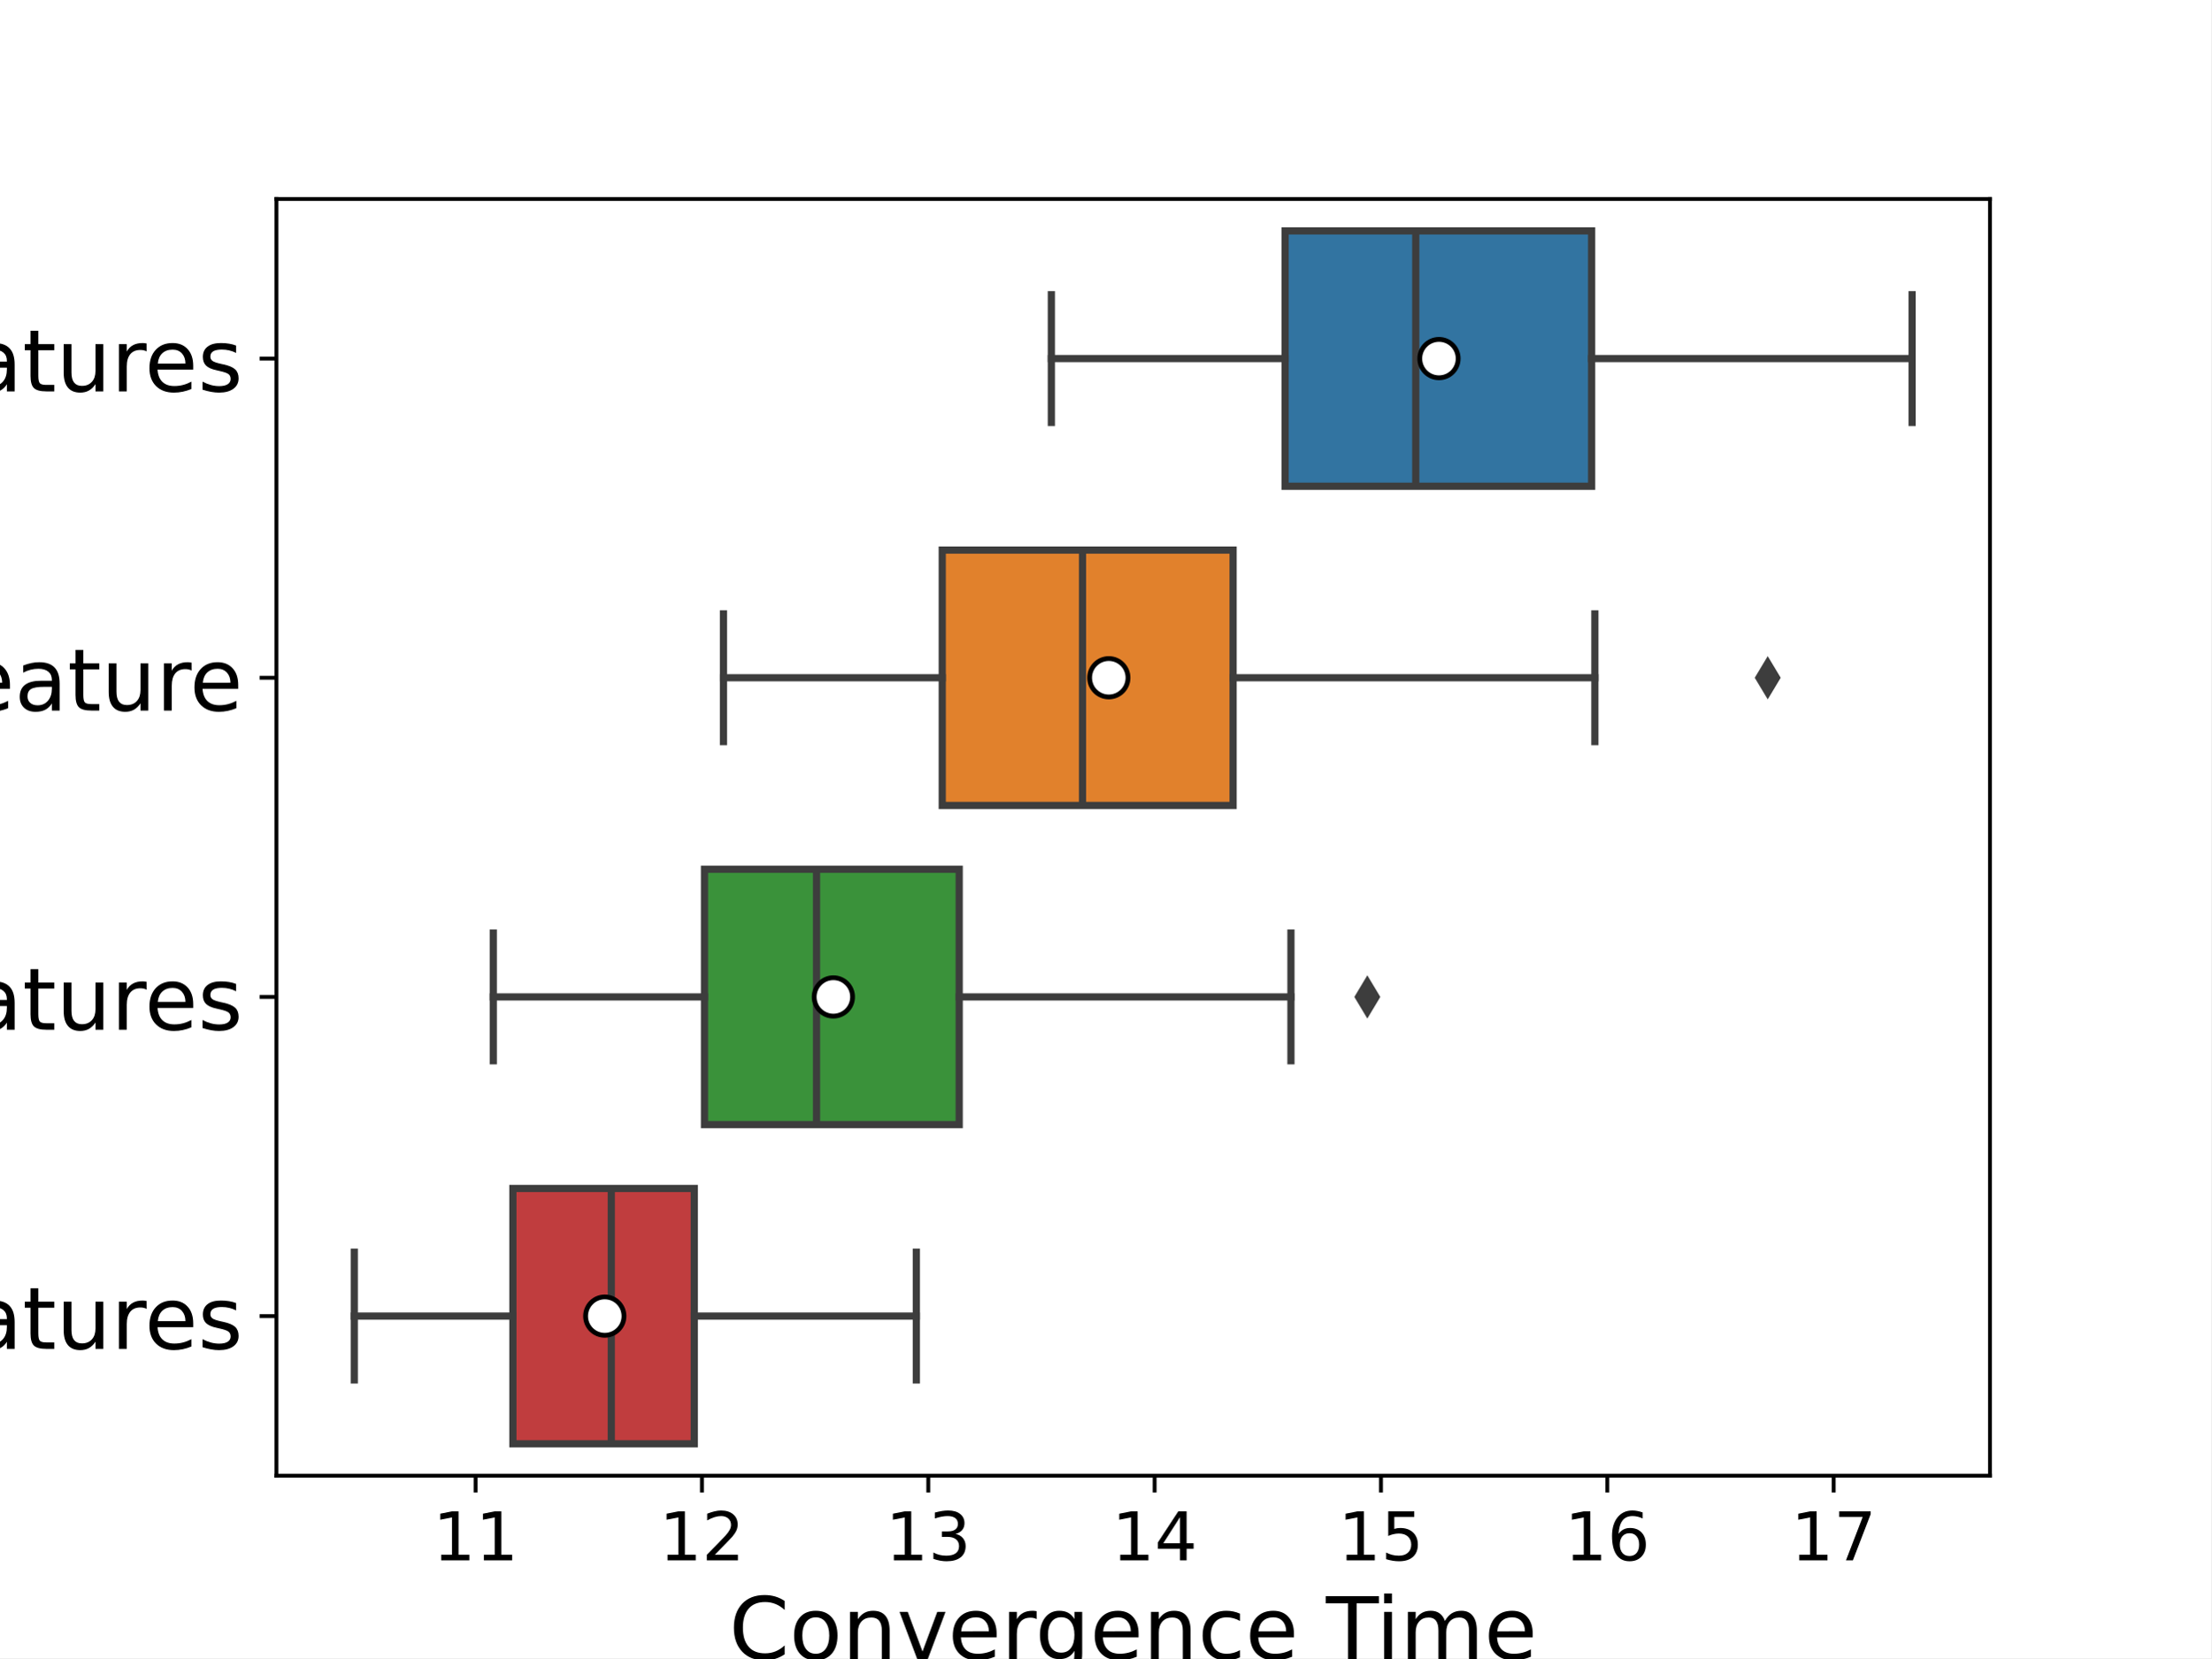
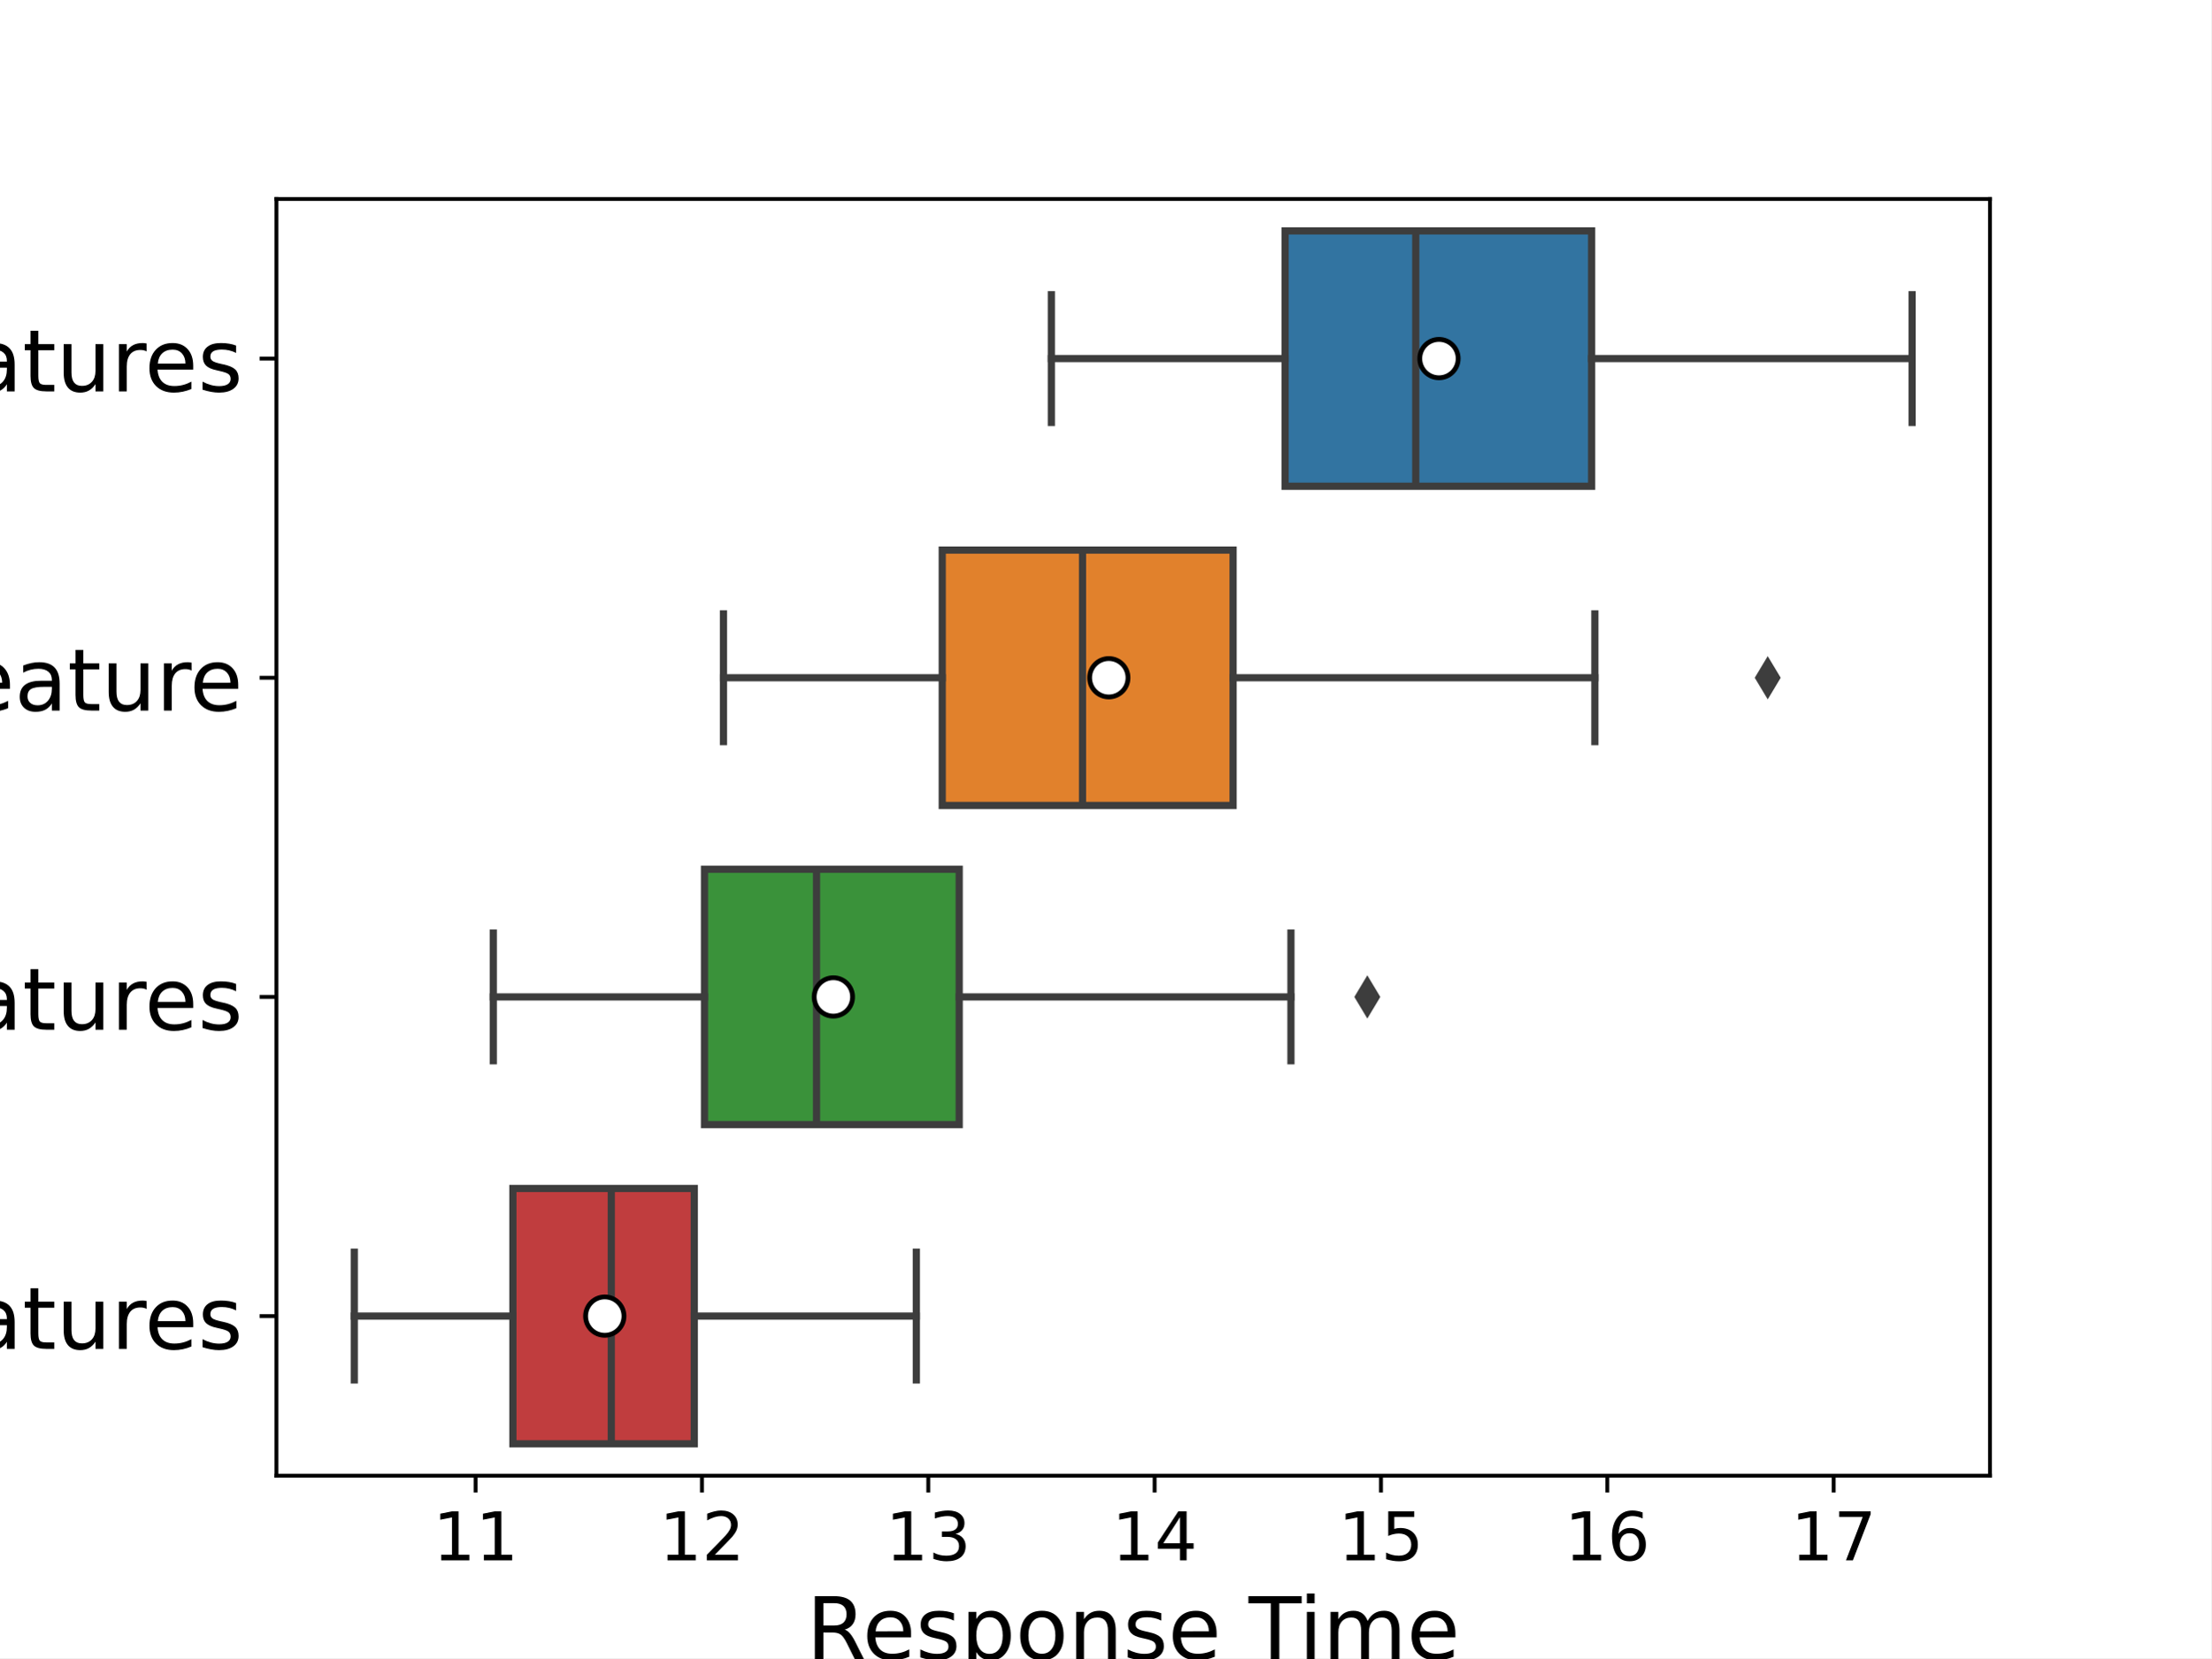
<svg xmlns="http://www.w3.org/2000/svg" xmlns:xlink="http://www.w3.org/1999/xlink" width="460.8pt" height="345.6pt" viewBox="0 0 460.8 345.6" version="1.1">
  <defs>
    <style type="text/css">*{stroke-linejoin: round; stroke-linecap: butt}</style>
  </defs>
  <g id="figure_1">
    <g id="patch_1">
      <path d="M 0 345.6  L 460.8 345.6  L 460.8 0  L 0 0  z " style="fill: #ffffff" />
    </g>
    <g id="axes_1">
      <g id="patch_2">
        <path d="M 57.6 307.584  L 414.72 307.584  L 414.72 41.472  L 57.6 41.472  z " style="fill: #ffffff" />
      </g>
      <g id="patch_3">
-         <path d="M 267.825 48.125  L 267.825 101.347  L 331.7 101.347  L 331.7 48.125  L 267.825 48.125  z " clip-path="url(#p9c82fa0fe7)" style="fill: #3274a1; stroke: #3d3d3d; stroke-width: 1.5; stroke-linejoin: miter" />
+         <path d="M 267.825 48.125  L 267.825 101.347  L 331.7 101.347  L 331.7 48.125  L 267.825 48.125  z " clip-path="url(#pb23cc6aadb)" style="fill: #3274a1; stroke: #3d3d3d; stroke-width: 1.5; stroke-linejoin: miter" />
      </g>
      <g id="patch_4">
-         <path d="M 196.365 114.653  L 196.365 167.875  L 256.979 167.875  L 256.979 114.653  L 196.365 114.653  z " clip-path="url(#p9c82fa0fe7)" style="fill: #e1812c; stroke: #3d3d3d; stroke-width: 1.5; stroke-linejoin: miter" />
+         <path d="M 196.365 114.653  L 196.365 167.875  L 256.979 167.875  L 256.979 114.653  L 196.365 114.653  z " clip-path="url(#pb23cc6aadb)" style="fill: #e1812c; stroke: #3d3d3d; stroke-width: 1.5; stroke-linejoin: miter" />
      </g>
      <g id="patch_5">
-         <path d="M 146.815 181.181  L 146.815 234.403  L 199.903 234.403  L 199.903 181.181  L 146.815 181.181  z " clip-path="url(#p9c82fa0fe7)" style="fill: #3a923a; stroke: #3d3d3d; stroke-width: 1.5; stroke-linejoin: miter" />
+         <path d="M 146.815 181.181  L 146.815 234.403  L 199.903 234.403  L 199.903 181.181  L 146.815 181.181  z " clip-path="url(#pb23cc6aadb)" style="fill: #3a923a; stroke: #3d3d3d; stroke-width: 1.5; stroke-linejoin: miter" />
      </g>
      <g id="patch_6">
-         <path d="M 106.883 247.709  L 106.883 300.931  L 144.688 300.931  L 144.688 247.709  L 106.883 247.709  z " clip-path="url(#p9c82fa0fe7)" style="fill: #c03d3e; stroke: #3d3d3d; stroke-width: 1.5; stroke-linejoin: miter" />
+         <path d="M 106.883 247.709  L 106.883 300.931  L 144.688 300.931  L 144.688 247.709  L 106.883 247.709  z " clip-path="url(#pb23cc6aadb)" style="fill: #c03d3e; stroke: #3d3d3d; stroke-width: 1.5; stroke-linejoin: miter" />
      </g>
      <g id="matplotlib.axis_1">
        <g id="xtick_1">
          <g id="line2d_1">
            <defs>
-               <path id="m4e027e19ad" d="M 0 0  L 0 3.5  " style="stroke: #000000; stroke-width: 0.8" />
+               <path id="m95df62f282" d="M 0 0  L 0 3.5  " style="stroke: #000000; stroke-width: 0.8" />
            </defs>
            <g>
-               <use xlink:href="#m4e027e19ad" x="99.107" y="307.584" style="stroke: #000000; stroke-width: 0.8" />
+               <use xlink:href="#m95df62f282" x="99.107" y="307.584" style="stroke: #000000; stroke-width: 0.8" />
            </g>
          </g>
          <g id="text_1">
            <g transform="translate(90.19972 325.2218) scale(0.14 -0.14)">
              <defs>
                <path id="DejaVuSans-31" d="M 794 531  L 1825 531  L 1825 4091  L 703 3866  L 703 4441  L 1819 4666  L 2450 4666  L 2450 531  L 3481 531  L 3481 0  L 794 0  L 794 531  z " transform="scale(0.015625)" />
              </defs>
              <use xlink:href="#DejaVuSans-31" />
              <use xlink:href="#DejaVuSans-31" x="63.623" />
            </g>
          </g>
        </g>
        <g id="xtick_2">
          <g id="line2d_2">
            <g>
-               <use xlink:href="#m4e027e19ad" x="146.28" y="307.584" style="stroke: #000000; stroke-width: 0.8" />
+               <use xlink:href="#m95df62f282" x="146.28" y="307.584" style="stroke: #000000; stroke-width: 0.8" />
            </g>
          </g>
          <g id="text_2">
            <g transform="translate(137.3729 325.2218) scale(0.14 -0.14)">
              <defs>
                <path id="DejaVuSans-32" d="M 1228 531  L 3431 531  L 3431 0  L 469 0  L 469 531  Q 828 903 1448 1529  Q 2069 2156 2228 2338  Q 2531 2678 2651 2914  Q 2772 3150 2772 3378  Q 2772 3750 2511 3984  Q 2250 4219 1831 4219  Q 1534 4219 1204 4116  Q 875 4013 500 3803  L 500 4441  Q 881 4594 1212 4672  Q 1544 4750 1819 4750  Q 2544 4750 2975 4387  Q 3406 4025 3406 3419  Q 3406 3131 3298 2873  Q 3191 2616 2906 2266  Q 2828 2175 2409 1742  Q 1991 1309 1228 531  z " transform="scale(0.015625)" />
              </defs>
              <use xlink:href="#DejaVuSans-31" />
              <use xlink:href="#DejaVuSans-32" x="63.623" />
            </g>
          </g>
        </g>
        <g id="xtick_3">
          <g id="line2d_3">
            <g>
-               <use xlink:href="#m4e027e19ad" x="193.454" y="307.584" style="stroke: #000000; stroke-width: 0.8" />
+               <use xlink:href="#m95df62f282" x="193.454" y="307.584" style="stroke: #000000; stroke-width: 0.8" />
            </g>
          </g>
          <g id="text_3">
            <g transform="translate(184.546 325.2218) scale(0.14 -0.14)">
              <defs>
                <path id="DejaVuSans-33" d="M 2597 2516  Q 3050 2419 3304 2112  Q 3559 1806 3559 1356  Q 3559 666 3084 287  Q 2609 -91 1734 -91  Q 1441 -91 1130 -33  Q 819 25 488 141  L 488 750  Q 750 597 1062 519  Q 1375 441 1716 441  Q 2309 441 2620 675  Q 2931 909 2931 1356  Q 2931 1769 2642 2001  Q 2353 2234 1838 2234  L 1294 2234  L 1294 2753  L 1863 2753  Q 2328 2753 2575 2939  Q 2822 3125 2822 3475  Q 2822 3834 2567 4026  Q 2313 4219 1838 4219  Q 1578 4219 1281 4162  Q 984 4106 628 3988  L 628 4550  Q 988 4650 1302 4700  Q 1616 4750 1894 4750  Q 2613 4750 3031 4423  Q 3450 4097 3450 3541  Q 3450 3153 3228 2886  Q 3006 2619 2597 2516  z " transform="scale(0.015625)" />
              </defs>
              <use xlink:href="#DejaVuSans-31" />
              <use xlink:href="#DejaVuSans-33" x="63.623" />
            </g>
          </g>
        </g>
        <g id="xtick_4">
          <g id="line2d_4">
            <g>
-               <use xlink:href="#m4e027e19ad" x="240.627" y="307.584" style="stroke: #000000; stroke-width: 0.8" />
+               <use xlink:href="#m95df62f282" x="240.627" y="307.584" style="stroke: #000000; stroke-width: 0.8" />
            </g>
          </g>
          <g id="text_4">
            <g transform="translate(231.7192 325.2218) scale(0.14 -0.14)">
              <defs>
                <path id="DejaVuSans-34" d="M 2419 4116  L 825 1625  L 2419 1625  L 2419 4116  z M 2253 4666  L 3047 4666  L 3047 1625  L 3713 1625  L 3713 1100  L 3047 1100  L 3047 0  L 2419 0  L 2419 1100  L 313 1100  L 313 1709  L 2253 4666  z " transform="scale(0.015625)" />
              </defs>
              <use xlink:href="#DejaVuSans-31" />
              <use xlink:href="#DejaVuSans-34" x="63.623" />
            </g>
          </g>
        </g>
        <g id="xtick_5">
          <g id="line2d_5">
            <g>
-               <use xlink:href="#m4e027e19ad" x="287.8" y="307.584" style="stroke: #000000; stroke-width: 0.8" />
+               <use xlink:href="#m95df62f282" x="287.8" y="307.584" style="stroke: #000000; stroke-width: 0.8" />
            </g>
          </g>
          <g id="text_5">
            <g transform="translate(278.8924 325.2218) scale(0.14 -0.14)">
              <defs>
                <path id="DejaVuSans-35" d="M 691 4666  L 3169 4666  L 3169 4134  L 1269 4134  L 1269 2991  Q 1406 3038 1543 3061  Q 1681 3084 1819 3084  Q 2600 3084 3056 2656  Q 3513 2228 3513 1497  Q 3513 744 3044 326  Q 2575 -91 1722 -91  Q 1428 -91 1123 -41  Q 819 9 494 109  L 494 744  Q 775 591 1075 516  Q 1375 441 1709 441  Q 2250 441 2565 725  Q 2881 1009 2881 1497  Q 2881 1984 2565 2268  Q 2250 2553 1709 2553  Q 1456 2553 1204 2497  Q 953 2441 691 2322  L 691 4666  z " transform="scale(0.015625)" />
              </defs>
              <use xlink:href="#DejaVuSans-31" />
              <use xlink:href="#DejaVuSans-35" x="63.623" />
            </g>
          </g>
        </g>
        <g id="xtick_6">
          <g id="line2d_6">
            <g>
-               <use xlink:href="#m4e027e19ad" x="334.973" y="307.584" style="stroke: #000000; stroke-width: 0.8" />
+               <use xlink:href="#m95df62f282" x="334.973" y="307.584" style="stroke: #000000; stroke-width: 0.8" />
            </g>
          </g>
          <g id="text_6">
            <g transform="translate(326.0655 325.2218) scale(0.14 -0.14)">
              <defs>
                <path id="DejaVuSans-36" d="M 2113 2584  Q 1688 2584 1439 2293  Q 1191 2003 1191 1497  Q 1191 994 1439 701  Q 1688 409 2113 409  Q 2538 409 2786 701  Q 3034 994 3034 1497  Q 3034 2003 2786 2293  Q 2538 2584 2113 2584  z M 3366 4563  L 3366 3988  Q 3128 4100 2886 4159  Q 2644 4219 2406 4219  Q 1781 4219 1451 3797  Q 1122 3375 1075 2522  Q 1259 2794 1537 2939  Q 1816 3084 2150 3084  Q 2853 3084 3261 2657  Q 3669 2231 3669 1497  Q 3669 778 3244 343  Q 2819 -91 2113 -91  Q 1303 -91 875 529  Q 447 1150 447 2328  Q 447 3434 972 4092  Q 1497 4750 2381 4750  Q 2619 4750 2861 4703  Q 3103 4656 3366 4563  z " transform="scale(0.015625)" />
              </defs>
              <use xlink:href="#DejaVuSans-31" />
              <use xlink:href="#DejaVuSans-36" x="63.623" />
            </g>
          </g>
        </g>
        <g id="xtick_7">
          <g id="line2d_7">
            <g>
-               <use xlink:href="#m4e027e19ad" x="382.146" y="307.584" style="stroke: #000000; stroke-width: 0.8" />
+               <use xlink:href="#m95df62f282" x="382.146" y="307.584" style="stroke: #000000; stroke-width: 0.8" />
            </g>
          </g>
          <g id="text_7">
            <g transform="translate(373.2387 325.2218) scale(0.14 -0.14)">
              <defs>
                <path id="DejaVuSans-37" d="M 525 4666  L 3525 4666  L 3525 4397  L 1831 0  L 1172 0  L 2766 4134  L 525 4134  L 525 4666  z " transform="scale(0.015625)" />
              </defs>
              <use xlink:href="#DejaVuSans-31" />
              <use xlink:href="#DejaVuSans-37" x="63.623" />
            </g>
          </g>
        </g>
        <g id="text_8">
-           <g transform="translate(151.9355 345.8106) scale(0.18 -0.18)">
+           <g transform="translate(168.0539 345.8106) scale(0.18 -0.18)">
            <defs>
-               <path id="DejaVuSans-43" d="M 4122 4306  L 4122 3641  Q 3803 3938 3442 4084  Q 3081 4231 2675 4231  Q 1875 4231 1450 3742  Q 1025 3253 1025 2328  Q 1025 1406 1450 917  Q 1875 428 2675 428  Q 3081 428 3442 575  Q 3803 722 4122 1019  L 4122 359  Q 3791 134 3420 21  Q 3050 -91 2638 -91  Q 1578 -91 968 557  Q 359 1206 359 2328  Q 359 3453 968 4101  Q 1578 4750 2638 4750  Q 3056 4750 3426 4639  Q 3797 4528 4122 4306  z " transform="scale(0.015625)" />
+               <path id="DejaVuSans-52" d="M 2841 2188  Q 3044 2119 3236 1894  Q 3428 1669 3622 1275  L 4263 0  L 3584 0  L 2988 1197  Q 2756 1666 2539 1819  Q 2322 1972 1947 1972  L 1259 1972  L 1259 0  L 628 0  L 628 4666  L 2053 4666  Q 2853 4666 3247 4331  Q 3641 3997 3641 3322  Q 3641 2881 3436 2590  Q 3231 2300 2841 2188  z M 1259 4147  L 1259 2491  L 2053 2491  Q 2509 2491 2742 2702  Q 2975 2913 2975 3322  Q 2975 3731 2742 3939  Q 2509 4147 2053 4147  L 1259 4147  z " transform="scale(0.015625)" />
+               <path id="DejaVuSans-65" d="M 3597 1894  L 3597 1613  L 953 1613  Q 991 1019 1311 708  Q 1631 397 2203 397  Q 2534 397 2845 478  Q 3156 559 3463 722  L 3463 178  Q 3153 47 2828 -22  Q 2503 -91 2169 -91  Q 1331 -91 842 396  Q 353 884 353 1716  Q 353 2575 817 3079  Q 1281 3584 2069 3584  Q 2775 3584 3186 3129  Q 3597 2675 3597 1894  z M 3022 2063  Q 3016 2534 2758 2815  Q 2500 3097 2075 3097  Q 1594 3097 1305 2825  Q 1016 2553 972 2059  L 3022 2063  z " transform="scale(0.015625)" />
+               <path id="DejaVuSans-73" d="M 2834 3397  L 2834 2853  Q 2591 2978 2328 3040  Q 2066 3103 1784 3103  Q 1356 3103 1142 2972  Q 928 2841 928 2578  Q 928 2378 1081 2264  Q 1234 2150 1697 2047  L 1894 2003  Q 2506 1872 2764 1633  Q 3022 1394 3022 966  Q 3022 478 2636 193  Q 2250 -91 1575 -91  Q 1294 -91 989 -36  Q 684 19 347 128  L 347 722  Q 666 556 975 473  Q 1284 391 1588 391  Q 1994 391 2212 530  Q 2431 669 2431 922  Q 2431 1156 2273 1281  Q 2116 1406 1581 1522  L 1381 1569  Q 847 1681 609 1914  Q 372 2147 372 2553  Q 372 3047 722 3315  Q 1072 3584 1716 3584  Q 2034 3584 2315 3537  Q 2597 3491 2834 3397  z " transform="scale(0.015625)" />
+               <path id="DejaVuSans-70" d="M 1159 525  L 1159 -1331  L 581 -1331  L 581 3500  L 1159 3500  L 1159 2969  Q 1341 3281 1617 3432  Q 1894 3584 2278 3584  Q 2916 3584 3314 3078  Q 3713 2572 3713 1747  Q 3713 922 3314 415  Q 2916 -91 2278 -91  Q 1894 -91 1617 61  Q 1341 213 1159 525  z M 3116 1747  Q 3116 2381 2855 2742  Q 2594 3103 2138 3103  Q 1681 3103 1420 2742  Q 1159 2381 1159 1747  Q 1159 1113 1420 752  Q 1681 391 2138 391  Q 2594 391 2855 752  Q 3116 1113 3116 1747  z " transform="scale(0.015625)" />
              <path id="DejaVuSans-6f" d="M 1959 3097  Q 1497 3097 1228 2736  Q 959 2375 959 1747  Q 959 1119 1226 758  Q 1494 397 1959 397  Q 2419 397 2687 759  Q 2956 1122 2956 1747  Q 2956 2369 2687 2733  Q 2419 3097 1959 3097  z M 1959 3584  Q 2709 3584 3137 3096  Q 3566 2609 3566 1747  Q 3566 888 3137 398  Q 2709 -91 1959 -91  Q 1206 -91 779 398  Q 353 888 353 1747  Q 353 2609 779 3096  Q 1206 3584 1959 3584  z " transform="scale(0.015625)" />
              <path id="DejaVuSans-6e" d="M 3513 2113  L 3513 0  L 2938 0  L 2938 2094  Q 2938 2591 2744 2837  Q 2550 3084 2163 3084  Q 1697 3084 1428 2787  Q 1159 2491 1159 1978  L 1159 0  L 581 0  L 581 3500  L 1159 3500  L 1159 2956  Q 1366 3272 1645 3428  Q 1925 3584 2291 3584  Q 2894 3584 3203 3211  Q 3513 2838 3513 2113  z " transform="scale(0.015625)" />
-               <path id="DejaVuSans-76" d="M 191 3500  L 800 3500  L 1894 563  L 2988 3500  L 3597 3500  L 2284 0  L 1503 0  L 191 3500  z " transform="scale(0.015625)" />
-               <path id="DejaVuSans-65" d="M 3597 1894  L 3597 1613  L 953 1613  Q 991 1019 1311 708  Q 1631 397 2203 397  Q 2534 397 2845 478  Q 3156 559 3463 722  L 3463 178  Q 3153 47 2828 -22  Q 2503 -91 2169 -91  Q 1331 -91 842 396  Q 353 884 353 1716  Q 353 2575 817 3079  Q 1281 3584 2069 3584  Q 2775 3584 3186 3129  Q 3597 2675 3597 1894  z M 3022 2063  Q 3016 2534 2758 2815  Q 2500 3097 2075 3097  Q 1594 3097 1305 2825  Q 1016 2553 972 2059  L 3022 2063  z " transform="scale(0.015625)" />
-               <path id="DejaVuSans-72" d="M 2631 2963  Q 2534 3019 2420 3045  Q 2306 3072 2169 3072  Q 1681 3072 1420 2755  Q 1159 2438 1159 1844  L 1159 0  L 581 0  L 581 3500  L 1159 3500  L 1159 2956  Q 1341 3275 1631 3429  Q 1922 3584 2338 3584  Q 2397 3584 2469 3576  Q 2541 3569 2628 3553  L 2631 2963  z " transform="scale(0.015625)" />
-               <path id="DejaVuSans-67" d="M 2906 1791  Q 2906 2416 2648 2759  Q 2391 3103 1925 3103  Q 1463 3103 1205 2759  Q 947 2416 947 1791  Q 947 1169 1205 825  Q 1463 481 1925 481  Q 2391 481 2648 825  Q 2906 1169 2906 1791  z M 3481 434  Q 3481 -459 3084 -895  Q 2688 -1331 1869 -1331  Q 1566 -1331 1297 -1286  Q 1028 -1241 775 -1147  L 775 -588  Q 1028 -725 1275 -790  Q 1522 -856 1778 -856  Q 2344 -856 2625 -561  Q 2906 -266 2906 331  L 2906 616  Q 2728 306 2450 153  Q 2172 0 1784 0  Q 1141 0 747 490  Q 353 981 353 1791  Q 353 2603 747 3093  Q 1141 3584 1784 3584  Q 2172 3584 2450 3431  Q 2728 3278 2906 2969  L 2906 3500  L 3481 3500  L 3481 434  z " transform="scale(0.015625)" />
-               <path id="DejaVuSans-63" d="M 3122 3366  L 3122 2828  Q 2878 2963 2633 3030  Q 2388 3097 2138 3097  Q 1578 3097 1268 2742  Q 959 2388 959 1747  Q 959 1106 1268 751  Q 1578 397 2138 397  Q 2388 397 2633 464  Q 2878 531 3122 666  L 3122 134  Q 2881 22 2623 -34  Q 2366 -91 2075 -91  Q 1284 -91 818 406  Q 353 903 353 1747  Q 353 2603 823 3093  Q 1294 3584 2113 3584  Q 2378 3584 2631 3529  Q 2884 3475 3122 3366  z " transform="scale(0.015625)" />
              <path id="DejaVuSans-20" transform="scale(0.015625)" />
              <path id="DejaVuSans-54" d="M -19 4666  L 3928 4666  L 3928 4134  L 2272 4134  L 2272 0  L 1638 0  L 1638 4134  L -19 4134  L -19 4666  z " transform="scale(0.015625)" />
              <path id="DejaVuSans-69" d="M 603 3500  L 1178 3500  L 1178 0  L 603 0  L 603 3500  z M 603 4863  L 1178 4863  L 1178 4134  L 603 4134  L 603 4863  z " transform="scale(0.015625)" />
              <path id="DejaVuSans-6d" d="M 3328 2828  Q 3544 3216 3844 3400  Q 4144 3584 4550 3584  Q 5097 3584 5394 3201  Q 5691 2819 5691 2113  L 5691 0  L 5113 0  L 5113 2094  Q 5113 2597 4934 2840  Q 4756 3084 4391 3084  Q 3944 3084 3684 2787  Q 3425 2491 3425 1978  L 3425 0  L 2847 0  L 2847 2094  Q 2847 2600 2669 2842  Q 2491 3084 2119 3084  Q 1678 3084 1418 2786  Q 1159 2488 1159 1978  L 1159 0  L 581 0  L 581 3500  L 1159 3500  L 1159 2956  Q 1356 3278 1631 3431  Q 1906 3584 2284 3584  Q 2666 3584 2933 3390  Q 3200 3197 3328 2828  z " transform="scale(0.015625)" />
            </defs>
-             <use xlink:href="#DejaVuSans-43" />
-             <use xlink:href="#DejaVuSans-6f" x="69.824" />
-             <use xlink:href="#DejaVuSans-6e" x="131.006" />
-             <use xlink:href="#DejaVuSans-76" x="194.385" />
-             <use xlink:href="#DejaVuSans-65" x="253.564" />
-             <use xlink:href="#DejaVuSans-72" x="315.088" />
-             <use xlink:href="#DejaVuSans-67" x="354.451" />
-             <use xlink:href="#DejaVuSans-65" x="417.928" />
-             <use xlink:href="#DejaVuSans-6e" x="479.451" />
-             <use xlink:href="#DejaVuSans-63" x="542.83" />
-             <use xlink:href="#DejaVuSans-65" x="597.811" />
-             <use xlink:href="#DejaVuSans-20" x="659.334" />
-             <use xlink:href="#DejaVuSans-54" x="691.121" />
-             <use xlink:href="#DejaVuSans-69" x="749.08" />
-             <use xlink:href="#DejaVuSans-6d" x="776.863" />
-             <use xlink:href="#DejaVuSans-65" x="874.275" />
+             <use xlink:href="#DejaVuSans-52" />
+             <use xlink:href="#DejaVuSans-65" x="64.982" />
+             <use xlink:href="#DejaVuSans-73" x="126.506" />
+             <use xlink:href="#DejaVuSans-70" x="178.605" />
+             <use xlink:href="#DejaVuSans-6f" x="242.082" />
+             <use xlink:href="#DejaVuSans-6e" x="303.264" />
+             <use xlink:href="#DejaVuSans-73" x="366.643" />
+             <use xlink:href="#DejaVuSans-65" x="418.742" />
+             <use xlink:href="#DejaVuSans-20" x="480.266" />
+             <use xlink:href="#DejaVuSans-54" x="512.053" />
+             <use xlink:href="#DejaVuSans-69" x="570.012" />
+             <use xlink:href="#DejaVuSans-6d" x="597.795" />
+             <use xlink:href="#DejaVuSans-65" x="695.207" />
          </g>
        </g>
      </g>
      <g id="matplotlib.axis_2">
        <g id="ytick_1">
          <g id="line2d_8">
            <defs>
-               <path id="mf24007a760" d="M 0 0  L -3.5 0  " style="stroke: #000000; stroke-width: 0.8" />
+               <path id="mb3654a16a3" d="M 0 0  L -3.5 0  " style="stroke: #000000; stroke-width: 0.8" />
            </defs>
            <g>
-               <use xlink:href="#mf24007a760" x="57.6" y="74.736" style="stroke: #000000; stroke-width: 0.8" />
+               <use xlink:href="#mb3654a16a3" x="57.6" y="74.736" style="stroke: #000000; stroke-width: 0.8" />
            </g>
          </g>
          <g id="text_9">
            <g transform="translate(-144.2894 81.57459) scale(0.18 -0.18)">
              <defs>
                <path id="DejaVuSans-30" d="M 2034 4250  Q 1547 4250 1301 3770  Q 1056 3291 1056 2328  Q 1056 1369 1301 889  Q 1547 409 2034 409  Q 2525 409 2770 889  Q 3016 1369 3016 2328  Q 3016 3291 2770 3770  Q 2525 4250 2034 4250  z M 2034 4750  Q 2819 4750 3233 4129  Q 3647 3509 3647 2328  Q 3647 1150 3233 529  Q 2819 -91 2034 -91  Q 1250 -91 836 529  Q 422 1150 422 2328  Q 422 3509 836 4129  Q 1250 4750 2034 4750  z " transform="scale(0.015625)" />
                <path id="DejaVuSans-50" d="M 1259 4147  L 1259 2394  L 2053 2394  Q 2494 2394 2734 2622  Q 2975 2850 2975 3272  Q 2975 3691 2734 3919  Q 2494 4147 2053 4147  L 1259 4147  z M 628 4666  L 2053 4666  Q 2838 4666 3239 4311  Q 3641 3956 3641 3272  Q 3641 2581 3239 2228  Q 2838 1875 2053 1875  L 1259 1875  L 1259 0  L 628 0  L 628 4666  z " transform="scale(0.015625)" />
                <path id="DejaVuSans-61" d="M 2194 1759  Q 1497 1759 1228 1600  Q 959 1441 959 1056  Q 959 750 1161 570  Q 1363 391 1709 391  Q 2188 391 2477 730  Q 2766 1069 2766 1631  L 2766 1759  L 2194 1759  z M 3341 1997  L 3341 0  L 2766 0  L 2766 531  Q 2569 213 2275 61  Q 1981 -91 1556 -91  Q 1019 -91 701 211  Q 384 513 384 1019  Q 384 1609 779 1909  Q 1175 2209 1959 2209  L 2766 2209  L 2766 2266  Q 2766 2663 2505 2880  Q 2244 3097 1772 3097  Q 1472 3097 1187 3025  Q 903 2953 641 2809  L 641 3341  Q 956 3463 1253 3523  Q 1550 3584 1831 3584  Q 2591 3584 2966 3190  Q 3341 2797 3341 1997  z " transform="scale(0.015625)" />
+                 <path id="DejaVuSans-72" d="M 2631 2963  Q 2534 3019 2420 3045  Q 2306 3072 2169 3072  Q 1681 3072 1420 2755  Q 1159 2438 1159 1844  L 1159 0  L 581 0  L 581 3500  L 1159 3500  L 1159 2956  Q 1341 3275 1631 3429  Q 1922 3584 2338 3584  Q 2397 3584 2469 3576  Q 2541 3569 2628 3553  L 2631 2963  z " transform="scale(0.015625)" />
                <path id="DejaVuSans-66" d="M 2375 4863  L 2375 4384  L 1825 4384  Q 1516 4384 1395 4259  Q 1275 4134 1275 3809  L 1275 3500  L 2222 3500  L 2222 3053  L 1275 3053  L 1275 0  L 697 0  L 697 3053  L 147 3053  L 147 3500  L 697 3500  L 697 3744  Q 697 4328 969 4595  Q 1241 4863 1831 4863  L 2375 4863  z " transform="scale(0.015625)" />
+                 <path id="DejaVuSans-76" d="M 191 3500  L 800 3500  L 1894 563  L 2988 3500  L 3597 3500  L 2284 0  L 1503 0  L 191 3500  z " transform="scale(0.015625)" />
                <path id="DejaVuSans-6c" d="M 603 4863  L 1178 4863  L 1178 0  L 603 0  L 603 4863  z " transform="scale(0.015625)" />
                <path id="DejaVuSans-46" d="M 628 4666  L 3309 4666  L 3309 4134  L 1259 4134  L 1259 2759  L 3109 2759  L 3109 2228  L 1259 2228  L 1259 0  L 628 0  L 628 4666  z " transform="scale(0.015625)" />
                <path id="DejaVuSans-74" d="M 1172 4494  L 1172 3500  L 2356 3500  L 2356 3053  L 1172 3053  L 1172 1153  Q 1172 725 1289 603  Q 1406 481 1766 481  L 2356 481  L 2356 0  L 1766 0  Q 1100 0 847 248  Q 594 497 594 1153  L 594 3053  L 172 3053  L 172 3500  L 594 3500  L 594 4494  L 1172 4494  z " transform="scale(0.015625)" />
                <path id="DejaVuSans-75" d="M 544 1381  L 544 3500  L 1119 3500  L 1119 1403  Q 1119 906 1312 657  Q 1506 409 1894 409  Q 2359 409 2629 706  Q 2900 1003 2900 1516  L 2900 3500  L 3475 3500  L 3475 0  L 2900 0  L 2900 538  Q 2691 219 2414 64  Q 2138 -91 1772 -91  Q 1169 -91 856 284  Q 544 659 544 1381  z M 1991 3584  L 1991 3584  z " transform="scale(0.015625)" />
-                 <path id="DejaVuSans-73" d="M 2834 3397  L 2834 2853  Q 2591 2978 2328 3040  Q 2066 3103 1784 3103  Q 1356 3103 1142 2972  Q 928 2841 928 2578  Q 928 2378 1081 2264  Q 1234 2150 1697 2047  L 1894 2003  Q 2506 1872 2764 1633  Q 3022 1394 3022 966  Q 3022 478 2636 193  Q 2250 -91 1575 -91  Q 1294 -91 989 -36  Q 684 19 347 128  L 347 722  Q 666 556 975 473  Q 1284 391 1588 391  Q 1994 391 2212 530  Q 2431 669 2431 922  Q 2431 1156 2273 1281  Q 2116 1406 1581 1522  L 1381 1569  Q 847 1681 609 1914  Q 372 2147 372 2553  Q 372 3047 722 3315  Q 1072 3584 1716 3584  Q 2034 3584 2315 3537  Q 2597 3491 2834 3397  z " transform="scale(0.015625)" />
              </defs>
              <use xlink:href="#DejaVuSans-30" />
              <use xlink:href="#DejaVuSans-20" x="63.623" />
              <use xlink:href="#DejaVuSans-50" x="95.41" />
              <use xlink:href="#DejaVuSans-61" x="151.213" />
              <use xlink:href="#DejaVuSans-72" x="212.492" />
              <use xlink:href="#DejaVuSans-61" x="253.605" />
              <use xlink:href="#DejaVuSans-66" x="314.885" />
              <use xlink:href="#DejaVuSans-6f" x="350.09" />
              <use xlink:href="#DejaVuSans-76" x="411.271" />
              <use xlink:href="#DejaVuSans-65" x="470.451" />
              <use xlink:href="#DejaVuSans-61" x="531.975" />
              <use xlink:href="#DejaVuSans-6c" x="593.254" />
              <use xlink:href="#DejaVuSans-20" x="621.037" />
              <use xlink:href="#DejaVuSans-46" x="652.824" />
              <use xlink:href="#DejaVuSans-65" x="704.844" />
              <use xlink:href="#DejaVuSans-61" x="766.367" />
              <use xlink:href="#DejaVuSans-74" x="827.646" />
              <use xlink:href="#DejaVuSans-75" x="866.855" />
              <use xlink:href="#DejaVuSans-72" x="930.234" />
              <use xlink:href="#DejaVuSans-65" x="969.098" />
              <use xlink:href="#DejaVuSans-73" x="1030.621" />
            </g>
          </g>
        </g>
        <g id="ytick_2">
          <g id="line2d_9">
            <g>
-               <use xlink:href="#mf24007a760" x="57.6" y="141.264" style="stroke: #000000; stroke-width: 0.8" />
+               <use xlink:href="#mb3654a16a3" x="57.6" y="141.264" style="stroke: #000000; stroke-width: 0.8" />
            </g>
          </g>
          <g id="text_10">
            <g transform="translate(-134.9125 148.1026) scale(0.18 -0.18)">
              <use xlink:href="#DejaVuSans-31" />
              <use xlink:href="#DejaVuSans-20" x="63.623" />
              <use xlink:href="#DejaVuSans-50" x="95.41" />
              <use xlink:href="#DejaVuSans-61" x="151.213" />
              <use xlink:href="#DejaVuSans-72" x="212.492" />
              <use xlink:href="#DejaVuSans-61" x="253.605" />
              <use xlink:href="#DejaVuSans-66" x="314.885" />
              <use xlink:href="#DejaVuSans-6f" x="350.09" />
              <use xlink:href="#DejaVuSans-76" x="411.271" />
              <use xlink:href="#DejaVuSans-65" x="470.451" />
              <use xlink:href="#DejaVuSans-61" x="531.975" />
              <use xlink:href="#DejaVuSans-6c" x="593.254" />
              <use xlink:href="#DejaVuSans-20" x="621.037" />
              <use xlink:href="#DejaVuSans-46" x="652.824" />
              <use xlink:href="#DejaVuSans-65" x="704.844" />
              <use xlink:href="#DejaVuSans-61" x="766.367" />
              <use xlink:href="#DejaVuSans-74" x="827.646" />
              <use xlink:href="#DejaVuSans-75" x="866.855" />
              <use xlink:href="#DejaVuSans-72" x="930.234" />
              <use xlink:href="#DejaVuSans-65" x="969.098" />
            </g>
          </g>
        </g>
        <g id="ytick_3">
          <g id="line2d_10">
            <g>
-               <use xlink:href="#mf24007a760" x="57.6" y="207.792" style="stroke: #000000; stroke-width: 0.8" />
+               <use xlink:href="#mb3654a16a3" x="57.6" y="207.792" style="stroke: #000000; stroke-width: 0.8" />
            </g>
          </g>
          <g id="text_11">
            <g transform="translate(-144.2894 214.6306) scale(0.18 -0.18)">
              <use xlink:href="#DejaVuSans-32" />
              <use xlink:href="#DejaVuSans-20" x="63.623" />
              <use xlink:href="#DejaVuSans-50" x="95.41" />
              <use xlink:href="#DejaVuSans-61" x="151.213" />
              <use xlink:href="#DejaVuSans-72" x="212.492" />
              <use xlink:href="#DejaVuSans-61" x="253.605" />
              <use xlink:href="#DejaVuSans-66" x="314.885" />
              <use xlink:href="#DejaVuSans-6f" x="350.09" />
              <use xlink:href="#DejaVuSans-76" x="411.271" />
              <use xlink:href="#DejaVuSans-65" x="470.451" />
              <use xlink:href="#DejaVuSans-61" x="531.975" />
              <use xlink:href="#DejaVuSans-6c" x="593.254" />
              <use xlink:href="#DejaVuSans-20" x="621.037" />
              <use xlink:href="#DejaVuSans-46" x="652.824" />
              <use xlink:href="#DejaVuSans-65" x="704.844" />
              <use xlink:href="#DejaVuSans-61" x="766.367" />
              <use xlink:href="#DejaVuSans-74" x="827.646" />
              <use xlink:href="#DejaVuSans-75" x="866.855" />
              <use xlink:href="#DejaVuSans-72" x="930.234" />
              <use xlink:href="#DejaVuSans-65" x="969.098" />
              <use xlink:href="#DejaVuSans-73" x="1030.621" />
            </g>
          </g>
        </g>
        <g id="ytick_4">
          <g id="line2d_11">
            <g>
-               <use xlink:href="#mf24007a760" x="57.6" y="274.32" style="stroke: #000000; stroke-width: 0.8" />
+               <use xlink:href="#mb3654a16a3" x="57.6" y="274.32" style="stroke: #000000; stroke-width: 0.8" />
            </g>
          </g>
          <g id="text_12">
            <g transform="translate(-144.2894 281.1586) scale(0.18 -0.18)">
              <use xlink:href="#DejaVuSans-33" />
              <use xlink:href="#DejaVuSans-20" x="63.623" />
              <use xlink:href="#DejaVuSans-50" x="95.41" />
              <use xlink:href="#DejaVuSans-61" x="151.213" />
              <use xlink:href="#DejaVuSans-72" x="212.492" />
              <use xlink:href="#DejaVuSans-61" x="253.605" />
              <use xlink:href="#DejaVuSans-66" x="314.885" />
              <use xlink:href="#DejaVuSans-6f" x="350.09" />
              <use xlink:href="#DejaVuSans-76" x="411.271" />
              <use xlink:href="#DejaVuSans-65" x="470.451" />
              <use xlink:href="#DejaVuSans-61" x="531.975" />
              <use xlink:href="#DejaVuSans-6c" x="593.254" />
              <use xlink:href="#DejaVuSans-20" x="621.037" />
              <use xlink:href="#DejaVuSans-46" x="652.824" />
              <use xlink:href="#DejaVuSans-65" x="704.844" />
              <use xlink:href="#DejaVuSans-61" x="766.367" />
              <use xlink:href="#DejaVuSans-74" x="827.646" />
              <use xlink:href="#DejaVuSans-75" x="866.855" />
              <use xlink:href="#DejaVuSans-72" x="930.234" />
              <use xlink:href="#DejaVuSans-65" x="969.098" />
              <use xlink:href="#DejaVuSans-73" x="1030.621" />
            </g>
          </g>
        </g>
      </g>
      <g id="line2d_12">
-         <path d="M 267.825 74.736  L 219.104 74.736  " clip-path="url(#p9c82fa0fe7)" style="fill: none; stroke: #3d3d3d; stroke-width: 1.5; stroke-linecap: square" />
+         <path d="M 267.825 74.736  L 219.104 74.736  " clip-path="url(#pb23cc6aadb)" style="fill: none; stroke: #3d3d3d; stroke-width: 1.5; stroke-linecap: square" />
      </g>
      <g id="line2d_13">
-         <path d="M 331.7 74.736  L 398.487 74.736  " clip-path="url(#p9c82fa0fe7)" style="fill: none; stroke: #3d3d3d; stroke-width: 1.5; stroke-linecap: square" />
+         <path d="M 331.7 74.736  L 398.487 74.736  " clip-path="url(#pb23cc6aadb)" style="fill: none; stroke: #3d3d3d; stroke-width: 1.5; stroke-linecap: square" />
      </g>
      <g id="line2d_14">
-         <path d="M 219.104 61.43  L 219.104 88.042  " clip-path="url(#p9c82fa0fe7)" style="fill: none; stroke: #3d3d3d; stroke-width: 1.5; stroke-linecap: square" />
+         <path d="M 219.104 61.43  L 219.104 88.042  " clip-path="url(#pb23cc6aadb)" style="fill: none; stroke: #3d3d3d; stroke-width: 1.5; stroke-linecap: square" />
      </g>
      <g id="line2d_15">
-         <path d="M 398.487 61.43  L 398.487 88.042  " clip-path="url(#p9c82fa0fe7)" style="fill: none; stroke: #3d3d3d; stroke-width: 1.5; stroke-linecap: square" />
+         <path d="M 398.487 61.43  L 398.487 88.042  " clip-path="url(#pb23cc6aadb)" style="fill: none; stroke: #3d3d3d; stroke-width: 1.5; stroke-linecap: square" />
      </g>
      <g id="line2d_16" />
      <g id="line2d_17">
-         <path d="M 196.365 141.264  L 150.769 141.264  " clip-path="url(#p9c82fa0fe7)" style="fill: none; stroke: #3d3d3d; stroke-width: 1.5; stroke-linecap: square" />
+         <path d="M 196.365 141.264  L 150.769 141.264  " clip-path="url(#pb23cc6aadb)" style="fill: none; stroke: #3d3d3d; stroke-width: 1.5; stroke-linecap: square" />
      </g>
      <g id="line2d_18">
-         <path d="M 256.979 141.264  L 332.379 141.264  " clip-path="url(#p9c82fa0fe7)" style="fill: none; stroke: #3d3d3d; stroke-width: 1.5; stroke-linecap: square" />
+         <path d="M 256.979 141.264  L 332.379 141.264  " clip-path="url(#pb23cc6aadb)" style="fill: none; stroke: #3d3d3d; stroke-width: 1.5; stroke-linecap: square" />
      </g>
      <g id="line2d_19">
-         <path d="M 150.769 127.958  L 150.769 154.57  " clip-path="url(#p9c82fa0fe7)" style="fill: none; stroke: #3d3d3d; stroke-width: 1.5; stroke-linecap: square" />
+         <path d="M 150.769 127.958  L 150.769 154.57  " clip-path="url(#pb23cc6aadb)" style="fill: none; stroke: #3d3d3d; stroke-width: 1.5; stroke-linecap: square" />
      </g>
      <g id="line2d_20">
-         <path d="M 332.379 127.958  L 332.379 154.57  " clip-path="url(#p9c82fa0fe7)" style="fill: none; stroke: #3d3d3d; stroke-width: 1.5; stroke-linecap: square" />
+         <path d="M 332.379 127.958  L 332.379 154.57  " clip-path="url(#pb23cc6aadb)" style="fill: none; stroke: #3d3d3d; stroke-width: 1.5; stroke-linecap: square" />
      </g>
      <g id="line2d_21">
        <defs>
-           <path id="m63a230bb4f" d="M -0 3.536  L 2.121 0  L -0 -3.536  L -2.121 -0  z " style="stroke: #3d3d3d; stroke-linejoin: miter" />
+           <path id="meefeb4f563" d="M -0 3.536  L 2.121 0  L -0 -3.536  L -2.121 -0  z " style="stroke: #3d3d3d; stroke-linejoin: miter" />
        </defs>
-         <g clip-path="url(#p9c82fa0fe7)">
-           <use xlink:href="#m63a230bb4f" x="368.4" y="141.264" style="fill: #3d3d3d; stroke: #3d3d3d; stroke-linejoin: miter" />
+         <g clip-path="url(#pb23cc6aadb)">
+           <use xlink:href="#meefeb4f563" x="368.4" y="141.264" style="fill: #3d3d3d; stroke: #3d3d3d; stroke-linejoin: miter" />
        </g>
      </g>
      <g id="line2d_22">
-         <path d="M 146.815 207.792  L 102.8 207.792  " clip-path="url(#p9c82fa0fe7)" style="fill: none; stroke: #3d3d3d; stroke-width: 1.5; stroke-linecap: square" />
+         <path d="M 146.815 207.792  L 102.8 207.792  " clip-path="url(#pb23cc6aadb)" style="fill: none; stroke: #3d3d3d; stroke-width: 1.5; stroke-linecap: square" />
      </g>
      <g id="line2d_23">
-         <path d="M 199.903 207.792  L 269.034 207.792  " clip-path="url(#p9c82fa0fe7)" style="fill: none; stroke: #3d3d3d; stroke-width: 1.5; stroke-linecap: square" />
+         <path d="M 199.903 207.792  L 269.034 207.792  " clip-path="url(#pb23cc6aadb)" style="fill: none; stroke: #3d3d3d; stroke-width: 1.5; stroke-linecap: square" />
      </g>
      <g id="line2d_24">
-         <path d="M 102.8 194.486  L 102.8 221.098  " clip-path="url(#p9c82fa0fe7)" style="fill: none; stroke: #3d3d3d; stroke-width: 1.5; stroke-linecap: square" />
+         <path d="M 102.8 194.486  L 102.8 221.098  " clip-path="url(#pb23cc6aadb)" style="fill: none; stroke: #3d3d3d; stroke-width: 1.5; stroke-linecap: square" />
      </g>
      <g id="line2d_25">
-         <path d="M 269.034 194.486  L 269.034 221.098  " clip-path="url(#p9c82fa0fe7)" style="fill: none; stroke: #3d3d3d; stroke-width: 1.5; stroke-linecap: square" />
+         <path d="M 269.034 194.486  L 269.034 221.098  " clip-path="url(#pb23cc6aadb)" style="fill: none; stroke: #3d3d3d; stroke-width: 1.5; stroke-linecap: square" />
      </g>
      <g id="line2d_26">
-         <g clip-path="url(#p9c82fa0fe7)">
-           <use xlink:href="#m63a230bb4f" x="284.955" y="207.792" style="fill: #3d3d3d; stroke: #3d3d3d; stroke-linejoin: miter" />
+         <g clip-path="url(#pb23cc6aadb)">
+           <use xlink:href="#meefeb4f563" x="284.955" y="207.792" style="fill: #3d3d3d; stroke: #3d3d3d; stroke-linejoin: miter" />
        </g>
      </g>
      <g id="line2d_27">
-         <path d="M 106.883 274.32  L 73.833 274.32  " clip-path="url(#p9c82fa0fe7)" style="fill: none; stroke: #3d3d3d; stroke-width: 1.5; stroke-linecap: square" />
+         <path d="M 106.883 274.32  L 73.833 274.32  " clip-path="url(#pb23cc6aadb)" style="fill: none; stroke: #3d3d3d; stroke-width: 1.5; stroke-linecap: square" />
      </g>
      <g id="line2d_28">
-         <path d="M 144.688 274.32  L 190.97 274.32  " clip-path="url(#p9c82fa0fe7)" style="fill: none; stroke: #3d3d3d; stroke-width: 1.5; stroke-linecap: square" />
+         <path d="M 144.688 274.32  L 190.97 274.32  " clip-path="url(#pb23cc6aadb)" style="fill: none; stroke: #3d3d3d; stroke-width: 1.5; stroke-linecap: square" />
      </g>
      <g id="line2d_29">
-         <path d="M 73.833 261.014  L 73.833 287.626  " clip-path="url(#p9c82fa0fe7)" style="fill: none; stroke: #3d3d3d; stroke-width: 1.5; stroke-linecap: square" />
+         <path d="M 73.833 261.014  L 73.833 287.626  " clip-path="url(#pb23cc6aadb)" style="fill: none; stroke: #3d3d3d; stroke-width: 1.5; stroke-linecap: square" />
      </g>
      <g id="line2d_30">
-         <path d="M 190.97 261.014  L 190.97 287.626  " clip-path="url(#p9c82fa0fe7)" style="fill: none; stroke: #3d3d3d; stroke-width: 1.5; stroke-linecap: square" />
+         <path d="M 190.97 261.014  L 190.97 287.626  " clip-path="url(#pb23cc6aadb)" style="fill: none; stroke: #3d3d3d; stroke-width: 1.5; stroke-linecap: square" />
      </g>
      <g id="line2d_31" />
      <g id="line2d_32">
-         <path d="M 295.045 48.125  L 295.045 101.347  " clip-path="url(#p9c82fa0fe7)" style="fill: none; stroke: #3d3d3d; stroke-width: 1.5" />
+         <path d="M 295.045 48.125  L 295.045 101.347  " clip-path="url(#pb23cc6aadb)" style="fill: none; stroke: #3d3d3d; stroke-width: 1.5" />
      </g>
      <g id="line2d_33">
        <defs>
-           <path id="m040350b126" d="M 0 4  C 1.061 4 2.078 3.579 2.828 2.828  C 3.579 2.078 4 1.061 4 0  C 4 -1.061 3.579 -2.078 2.828 -2.828  C 2.078 -3.579 1.061 -4 0 -4  C -1.061 -4 -2.078 -3.579 -2.828 -2.828  C -3.579 -2.078 -4 -1.061 -4 0  C -4 1.061 -3.579 2.078 -2.828 2.828  C -2.078 3.579 -1.061 4 0 4  z " style="stroke: #000000" />
+           <path id="mca18050b98" d="M 0 4  C 1.061 4 2.078 3.579 2.828 2.828  C 3.579 2.078 4 1.061 4 0  C 4 -1.061 3.579 -2.078 2.828 -2.828  C 2.078 -3.579 1.061 -4 0 -4  C -1.061 -4 -2.078 -3.579 -2.828 -2.828  C -3.579 -2.078 -4 -1.061 -4 0  C -4 1.061 -3.579 2.078 -2.828 2.828  C -2.078 3.579 -1.061 4 0 4  z " style="stroke: #000000" />
        </defs>
-         <g clip-path="url(#p9c82fa0fe7)">
-           <use xlink:href="#m040350b126" x="299.887" y="74.736" style="fill: #ffffff; stroke: #000000" />
+         <g clip-path="url(#pb23cc6aadb)">
+           <use xlink:href="#mca18050b98" x="299.887" y="74.736" style="fill: #ffffff; stroke: #000000" />
        </g>
      </g>
      <g id="line2d_34">
-         <path d="M 225.598 114.653  L 225.598 167.875  " clip-path="url(#p9c82fa0fe7)" style="fill: none; stroke: #3d3d3d; stroke-width: 1.5" />
+         <path d="M 225.598 114.653  L 225.598 167.875  " clip-path="url(#pb23cc6aadb)" style="fill: none; stroke: #3d3d3d; stroke-width: 1.5" />
      </g>
      <g id="line2d_35">
-         <g clip-path="url(#p9c82fa0fe7)">
-           <use xlink:href="#m040350b126" x="231.078" y="141.264" style="fill: #ffffff; stroke: #000000" />
+         <g clip-path="url(#pb23cc6aadb)">
+           <use xlink:href="#mca18050b98" x="231.078" y="141.264" style="fill: #ffffff; stroke: #000000" />
        </g>
      </g>
      <g id="line2d_36">
-         <path d="M 170.169 181.181  L 170.169 234.403  " clip-path="url(#p9c82fa0fe7)" style="fill: none; stroke: #3d3d3d; stroke-width: 1.5" />
+         <path d="M 170.169 181.181  L 170.169 234.403  " clip-path="url(#pb23cc6aadb)" style="fill: none; stroke: #3d3d3d; stroke-width: 1.5" />
      </g>
      <g id="line2d_37">
-         <g clip-path="url(#p9c82fa0fe7)">
-           <use xlink:href="#m040350b126" x="173.674" y="207.792" style="fill: #ffffff; stroke: #000000" />
+         <g clip-path="url(#pb23cc6aadb)">
+           <use xlink:href="#mca18050b98" x="173.674" y="207.792" style="fill: #ffffff; stroke: #000000" />
        </g>
      </g>
      <g id="line2d_38">
-         <path d="M 127.396 247.709  L 127.396 300.931  " clip-path="url(#p9c82fa0fe7)" style="fill: none; stroke: #3d3d3d; stroke-width: 1.5" />
+         <path d="M 127.396 247.709  L 127.396 300.931  " clip-path="url(#pb23cc6aadb)" style="fill: none; stroke: #3d3d3d; stroke-width: 1.5" />
      </g>
      <g id="line2d_39">
-         <g clip-path="url(#p9c82fa0fe7)">
-           <use xlink:href="#m040350b126" x="126.033" y="274.32" style="fill: #ffffff; stroke: #000000" />
+         <g clip-path="url(#pb23cc6aadb)">
+           <use xlink:href="#mca18050b98" x="126.033" y="274.32" style="fill: #ffffff; stroke: #000000" />
        </g>
      </g>
      <g id="patch_7">
        <path d="M 57.6 307.584  L 57.6 41.472  " style="fill: none; stroke: #000000; stroke-width: 0.8; stroke-linejoin: miter; stroke-linecap: square" />
      </g>
      <g id="patch_8">
        <path d="M 414.72 307.584  L 414.72 41.472  " style="fill: none; stroke: #000000; stroke-width: 0.8; stroke-linejoin: miter; stroke-linecap: square" />
      </g>
      <g id="patch_9">
        <path d="M 57.6 307.584  L 414.72 307.584  " style="fill: none; stroke: #000000; stroke-width: 0.8; stroke-linejoin: miter; stroke-linecap: square" />
      </g>
      <g id="patch_10">
        <path d="M 57.6 41.472  L 414.72 41.472  " style="fill: none; stroke: #000000; stroke-width: 0.8; stroke-linejoin: miter; stroke-linecap: square" />
      </g>
    </g>
  </g>
  <defs>
-     <clipPath id="p9c82fa0fe7">
+     <clipPath id="pb23cc6aadb">
      <rect x="57.6" y="41.472" width="357.12" height="266.112" />
    </clipPath>
  </defs>
</svg>
